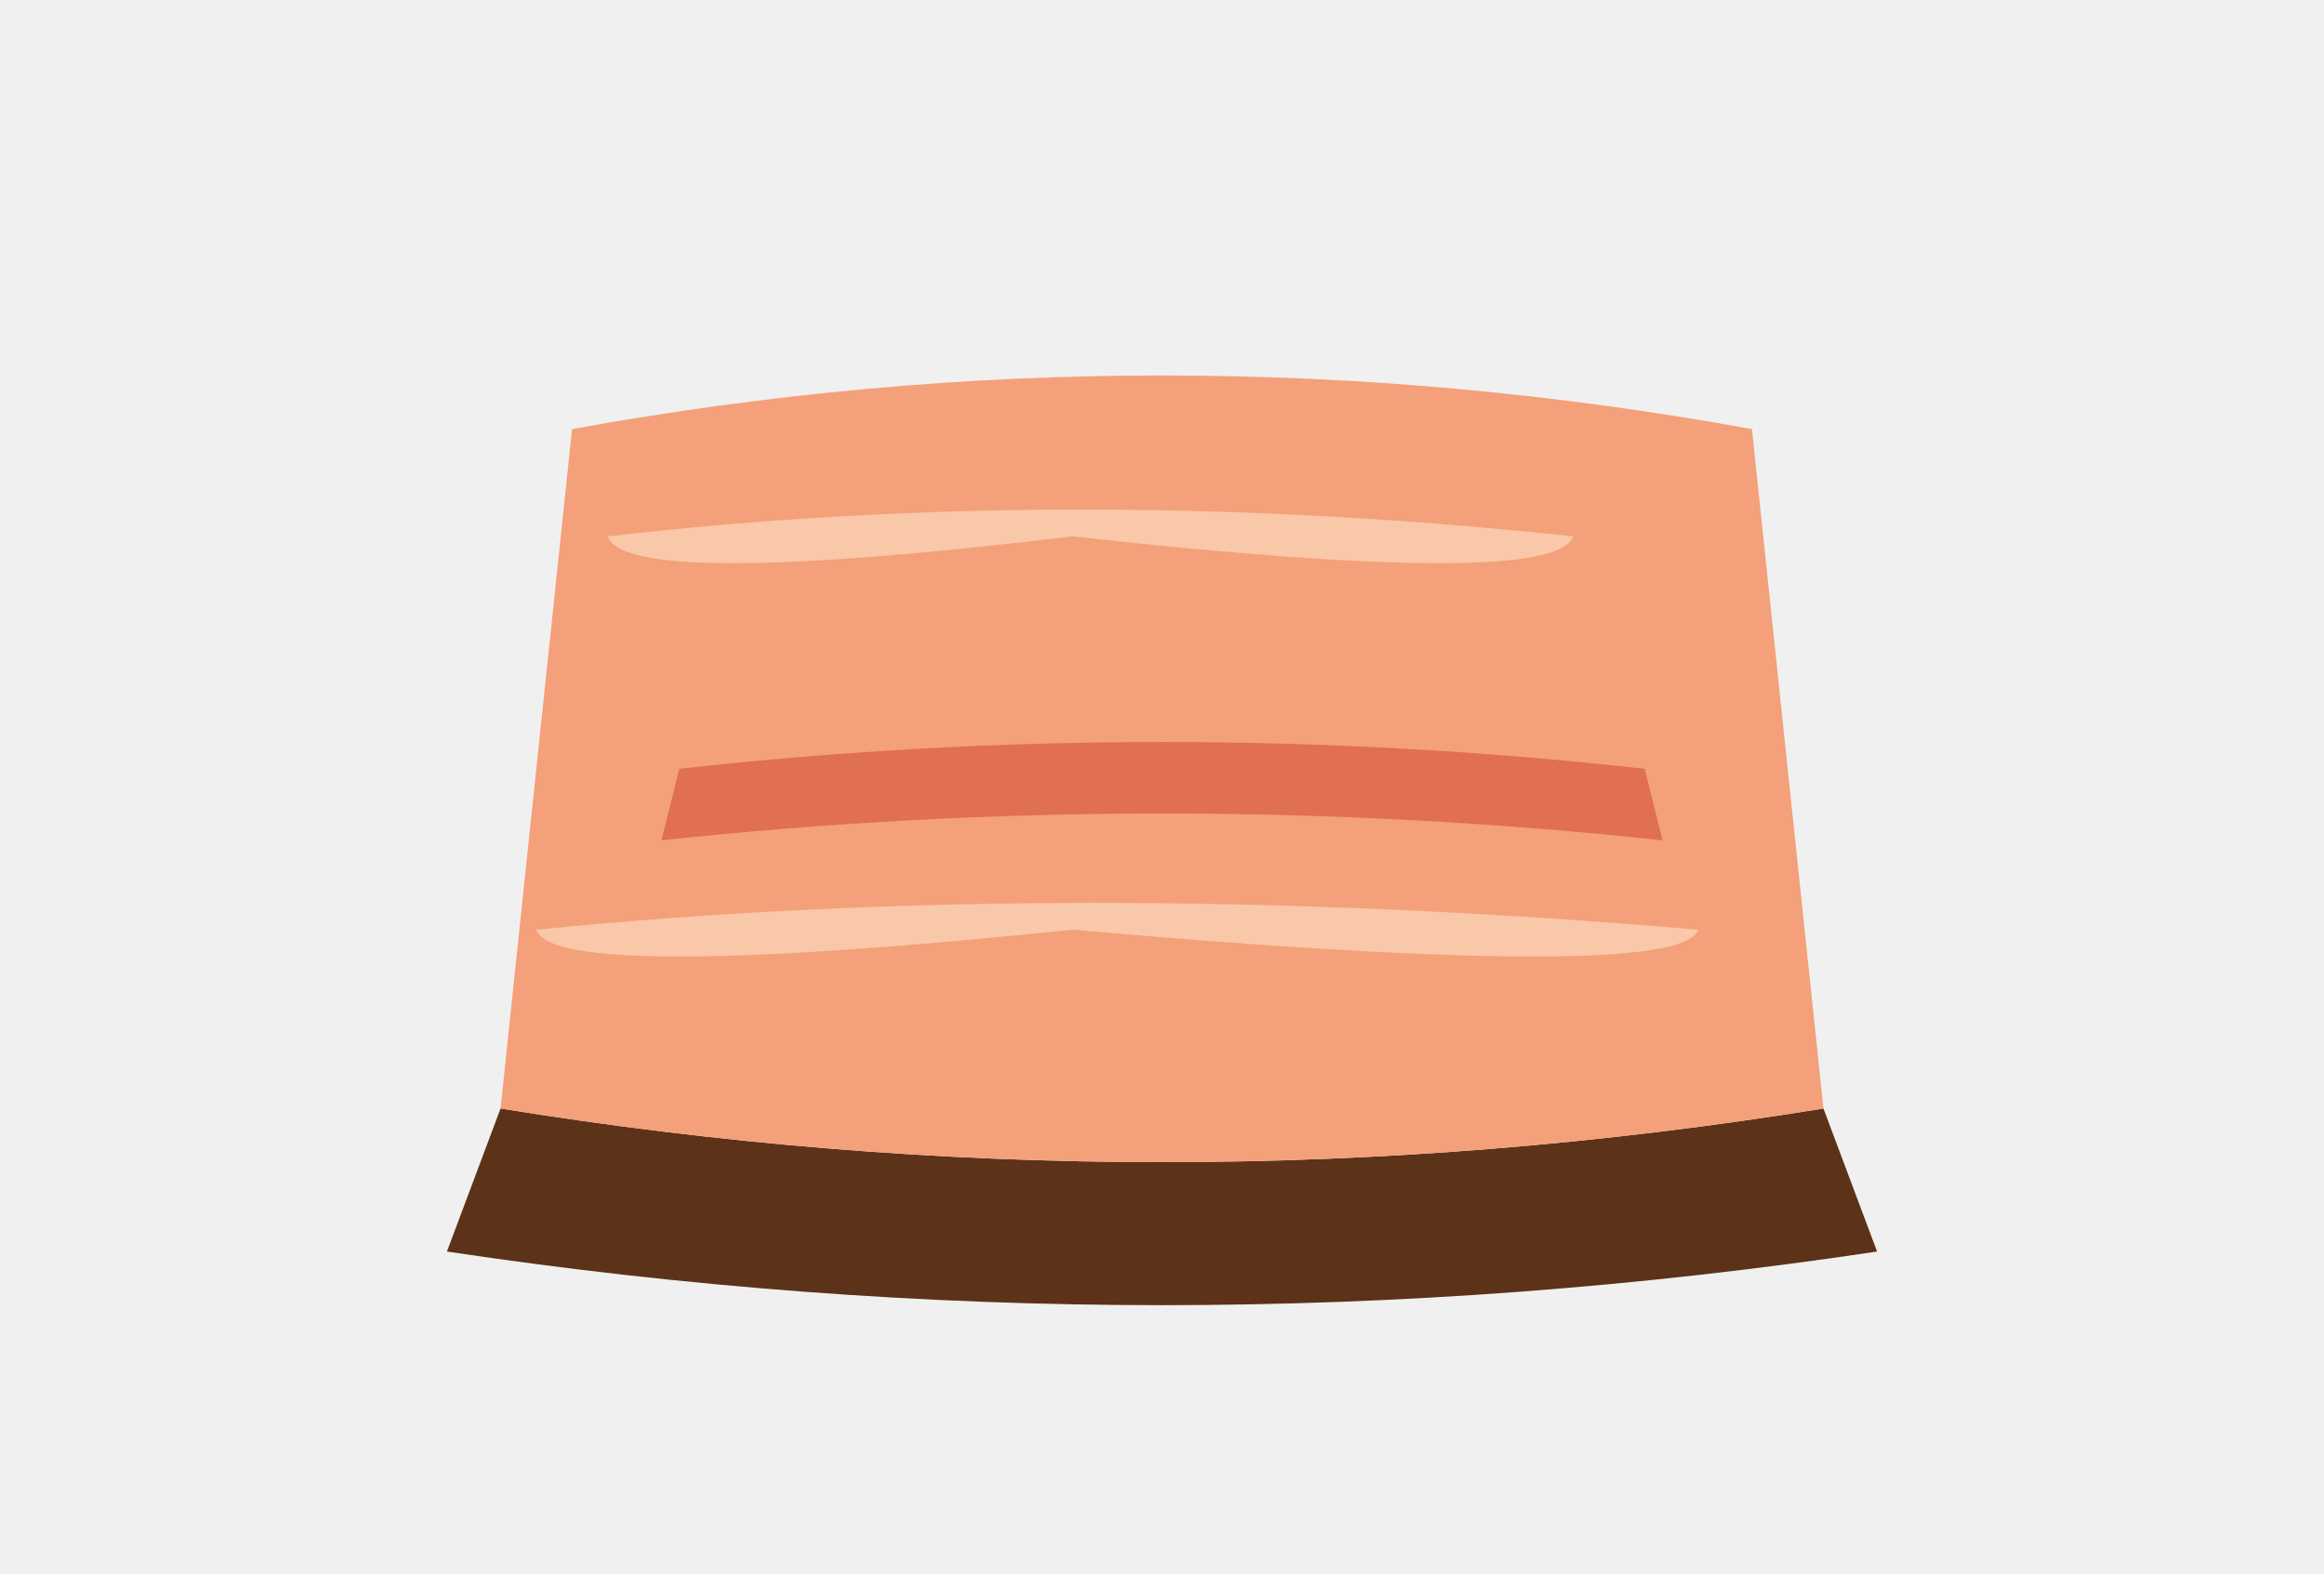
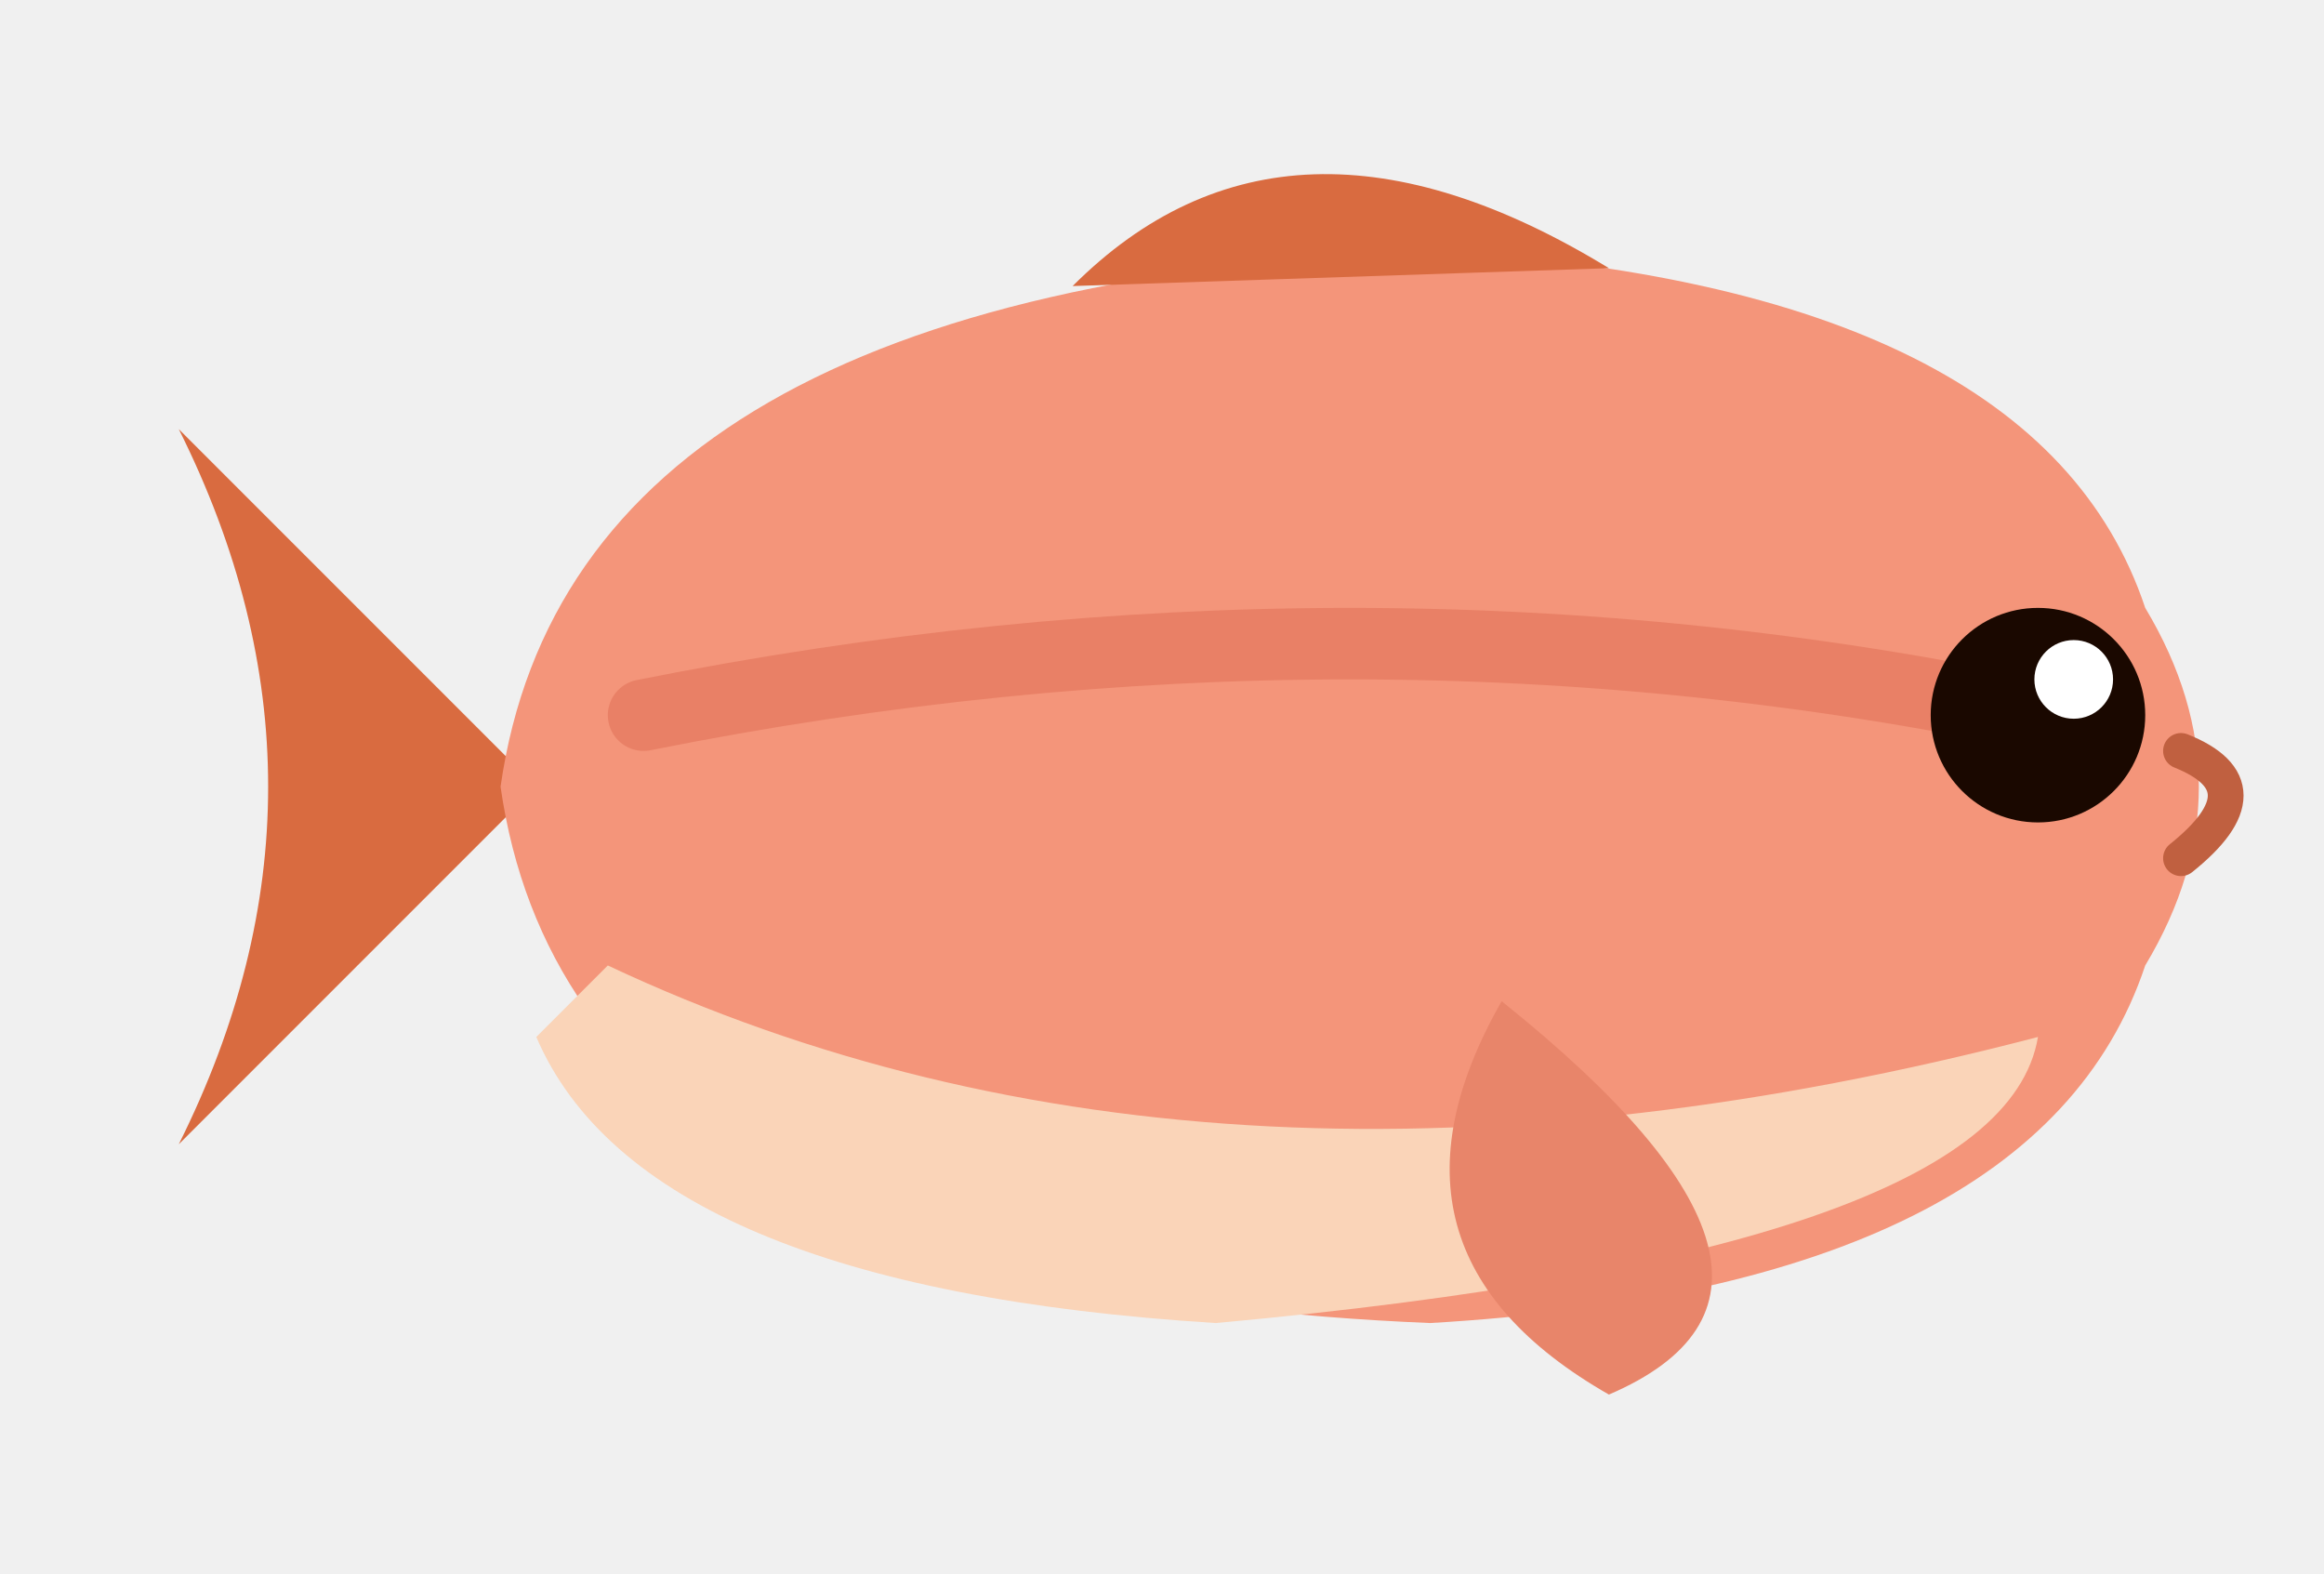
- <svg xmlns="http://www.w3.org/2000/svg" id="_レイヤー_2" width="130" height="88" viewBox="0 0 130 88">
-   <defs>
-     <style>.cls-1{fill:none;}.cls-1,.cls-2,.cls-3,.cls-4,.cls-5{stroke-width:0px;}.cls-2{fill:#f4a07a;}.cls-3{fill:#e07050;}.cls-4{fill:#5c3218;}.cls-5{fill:#f9c8a8;}</style>
-   </defs>
-   <g id="_レイヤー_1-2">
-     <path class="cls-4" d="M28,62 Q65,68 102,62 L105,70 Q65,76 25,70 Z" />
-     <path class="cls-2" d="M32,24 Q65,18 98,24 L102,62 Q65,68 28,62 Z" />
-     <path class="cls-3" d="M38,43 Q65,40 92,43 L93,47 Q65,44 37,47 Z" />
-     <path class="cls-5" d="M34,30 Q60,27 88,30 Q87,33 60,30 Q35,33 34,30 Z" />
-     <path class="cls-5" d="M30,52 Q60,49 95,52 Q94,55 60,52 Q31,55 30,52 Z" />
-     <rect class="cls-1" width="130" height="88" />
-   </g>
+ <svg xmlns="http://www.w3.org/2000/svg" viewBox="0 0 130 88">
+   <path d="M10,24 L30,44 L10,64 Q20,44 10,24Z" fill="#d96b40" />
+   <path d="M28,44 Q32,16 80,14 Q114,16 120,34 Q126,44 120,54 Q114,72 80,74 Q32,72 28,44Z" fill="#f4957a" />
+   <path d="M34,54 Q68,70 114,58 Q112,70 68,74 Q36,72 30,58Z" fill="#fad4b8" />
+   <path d="M60,16 Q72,4 90,15 Z" fill="#d96b40" />
+   <path d="M84,56 Q104,72 90,78 Q76,70 84,56Z" fill="#e8856a" />
+   <path d="M36,40 Q76,32 114,40" stroke="#e07055" stroke-width="4" fill="none" stroke-linecap="round" opacity="0.55" />
+   <circle cx="114" cy="40" r="6" fill="#1a0800" />
+   <circle cx="116" cy="38" r="2.2" fill="white" />
+   <path d="M122,42 Q127,44 122,48" stroke="#c06040" stroke-width="2" fill="none" stroke-linecap="round" />
</svg>
